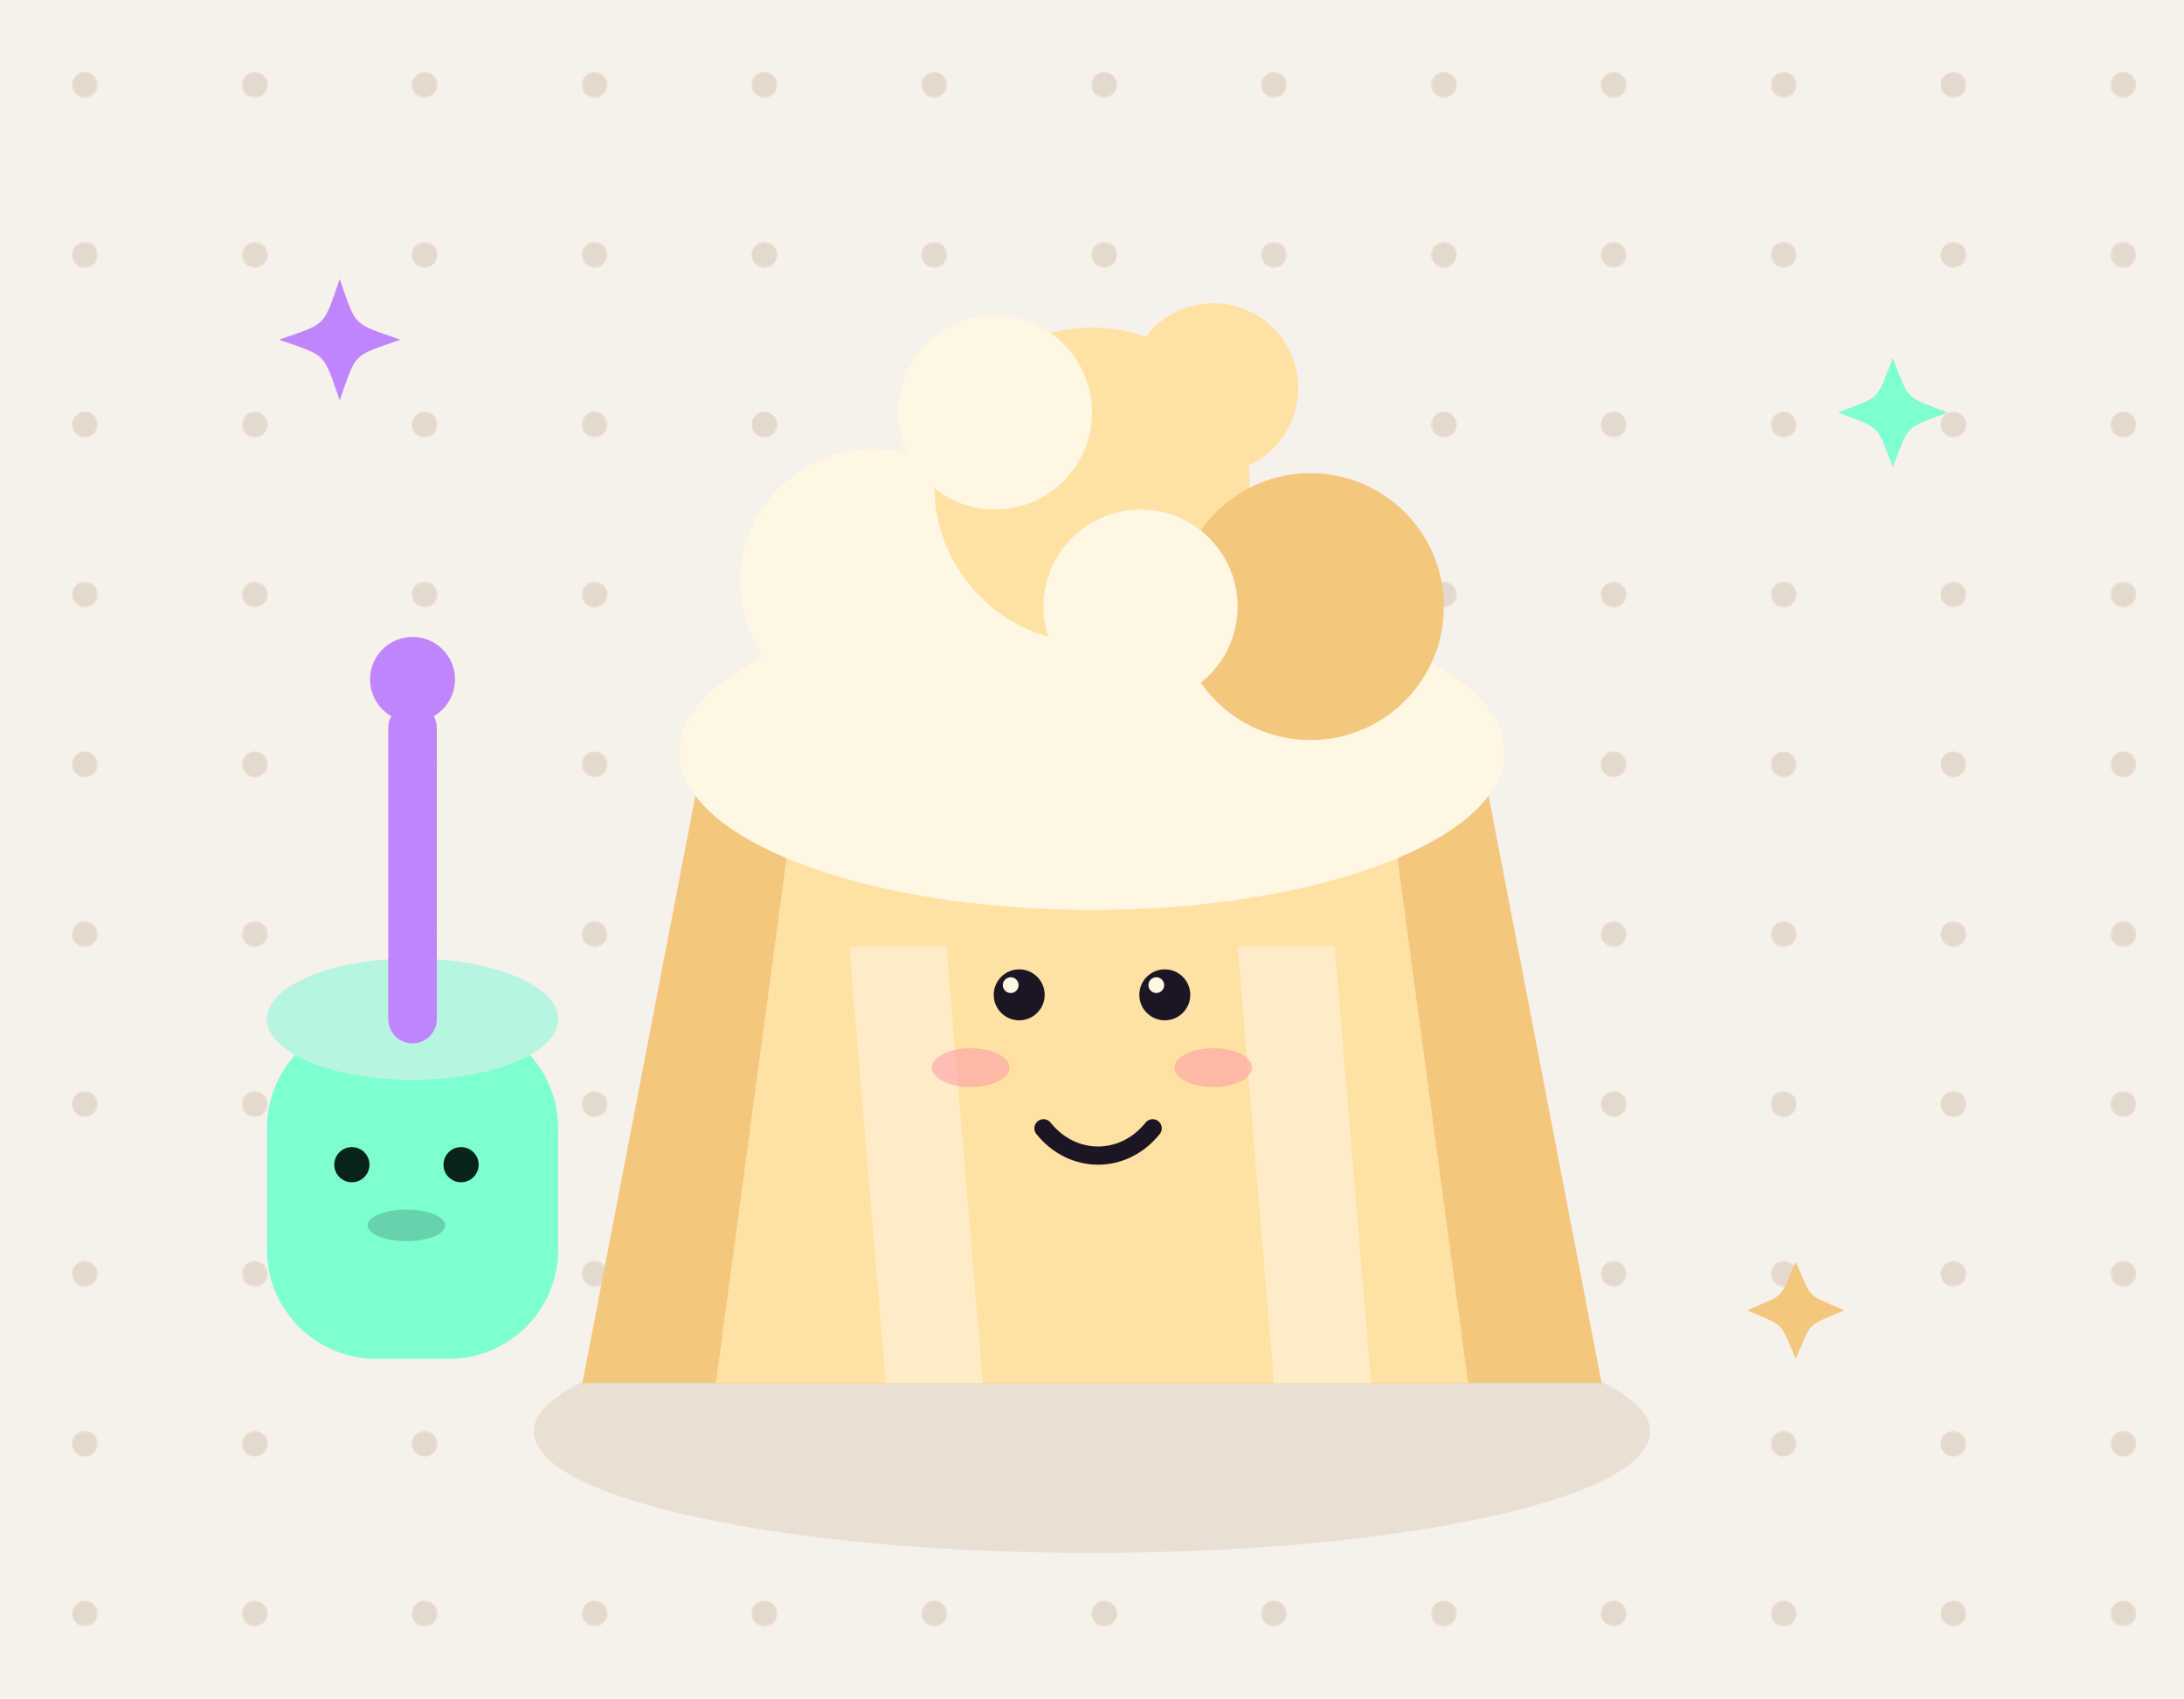
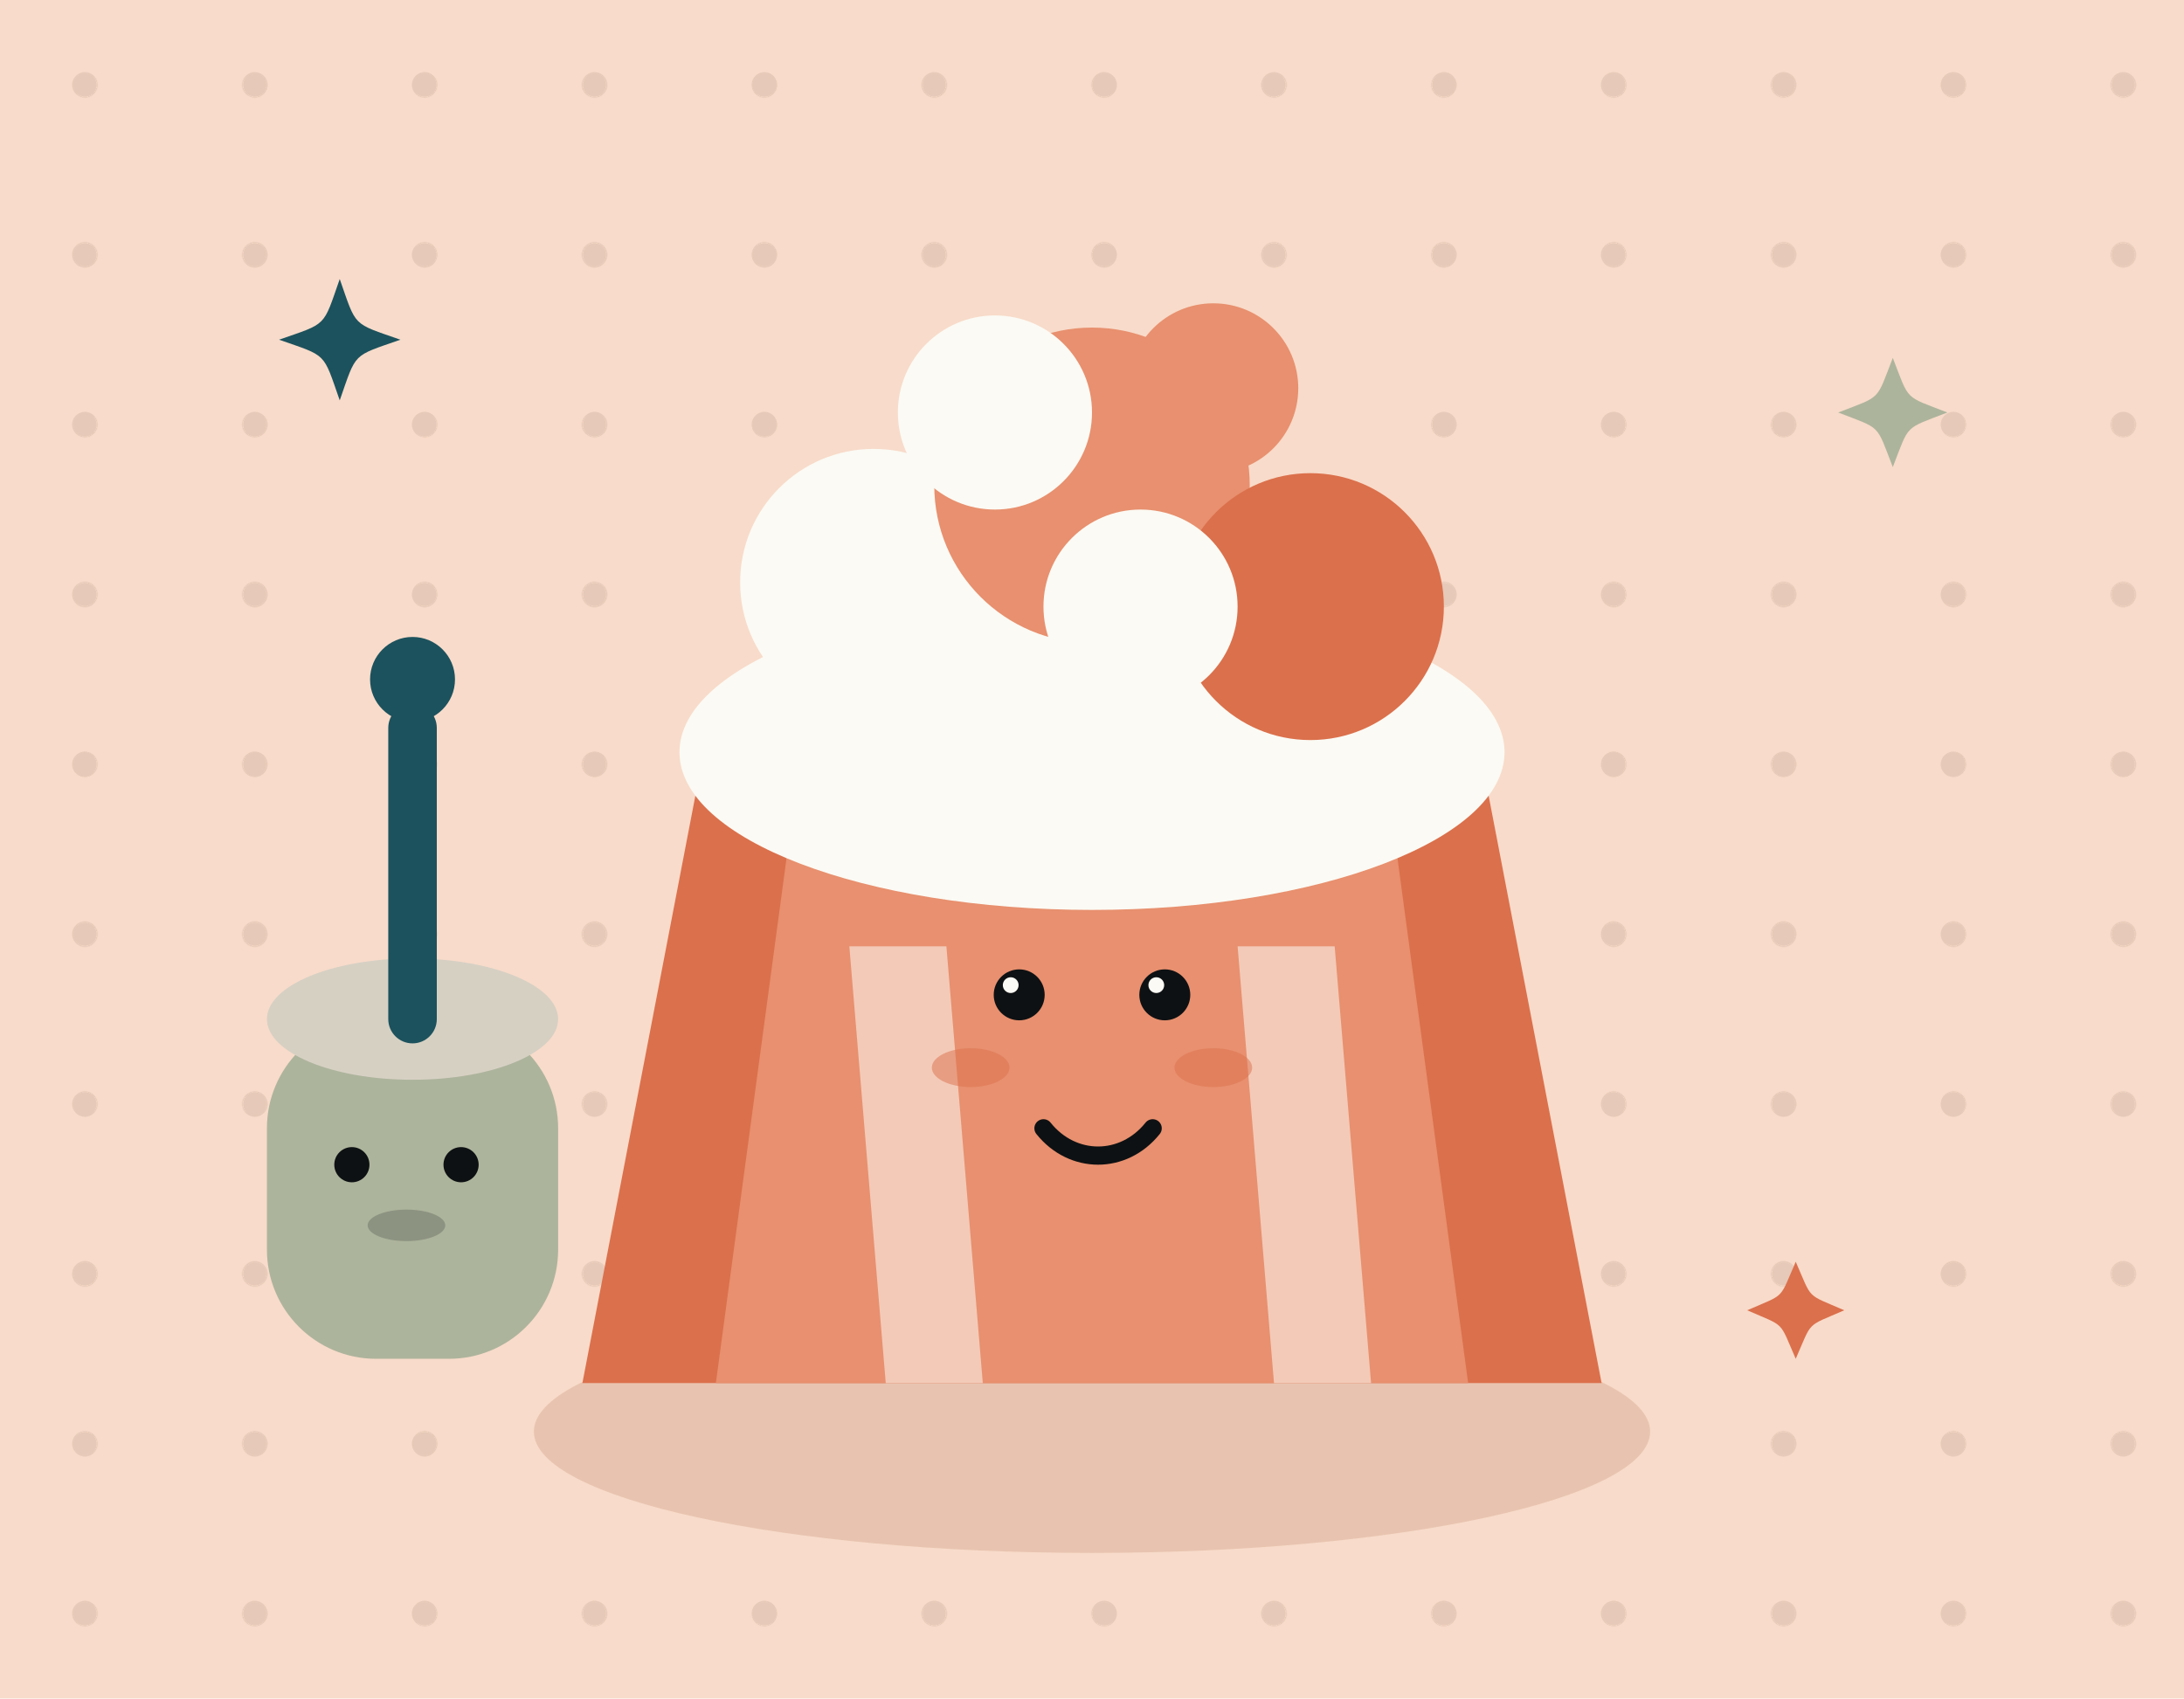
<svg xmlns="http://www.w3.org/2000/svg" viewBox="0 0 180 140" role="img" aria-labelledby="popcorn-title">
  <defs>
    <pattern id="cx-dots-popcorn" width="14" height="14" patternUnits="userSpaceOnUse">
-       <circle cx="7" cy="7" r="1.05" fill="#e4d9cc" />
+       <circle cx="7" cy="7" r="1.05" fill="#e6c9b8" />
    </pattern>
    <style>
      .sparkle {
        transform-box: fill-box;
        transform-origin: center;
        animation: sparkle-twinkle 2.6s ease-in-out infinite;
      }
      .kernel-pop {
        transform-box: fill-box;
        transform-origin: 90px 42px;
        animation: kernel-pop 2.2s ease-in-out infinite;
      }
      @keyframes sparkle-twinkle {
        0%, 100% { opacity: 0.4; transform: scale(0.86); }
        50% { opacity: 1; transform: scale(1.12); }
      }
      @keyframes kernel-pop {
        0%, 100% { transform: translateY(0); }
        50% { transform: translateY(-2px); }
      }
      @media (prefers-reduced-motion: reduce) {
        .sparkle, .kernel-pop { animation: none; transform: none; }
      }
    </style>
  </defs>
-   <rect width="180" height="140" fill="#f6f1ea" />
+   <rect width="180" height="140" fill="#f8dbca" />
  <rect width="180" height="140" fill="url(#cx-dots-popcorn)" />
  <g transform="translate(28 28)">
-     <path class="sparkle" fill="#c084fc" d="M0 -5 C1.4 -1 1 -1.4 5 0 C1 1.4 1.4 1 0 5 C-1.4 1 -1 1.4 -5 0 C-1 -1.4 -1.4 -1 0 -5Z" />
+     <path class="sparkle" fill="#1c525d" d="M0 -5 C1.4 -1 1 -1.4 5 0 C1 1.4 1.4 1 0 5 C-1.4 1 -1 1.4 -5 0 C-1 -1.4 -1.4 -1 0 -5Z" />
  </g>
  <g transform="translate(156 34)">
-     <path class="sparkle" fill="#7dffd0" d="M0 -4.5 C1.4 -0.9 0.9 -1.4 4.5 0 C0.9 1.4 1.4 0.9 0 4.5 C-1.4 0.9 -0.9 1.4 -4.5 0 C-0.9 -1.4 -1.4 -0.9 0 -4.5Z" />
+     <path class="sparkle" fill="#adb49c" d="M0 -4.5 C1.4 -0.9 0.9 -1.4 4.5 0 C0.9 1.4 1.4 0.9 0 4.5 C-1.4 0.9 -0.9 1.4 -4.5 0 C-0.9 -1.4 -1.4 -0.9 0 -4.5Z" />
  </g>
  <g transform="translate(148 108)">
-     <path class="sparkle" fill="#f3c77e" d="M0 -4 C1.4 -0.8 0.8 -1.4 4 0 C0.8 1.4 1.4 0.8 0 4 C-1.4 0.8 -0.8 1.4 -4 0 C-0.8 -1.4 -1.4 -0.8 0 -4Z" />
+     <path class="sparkle" fill="#db704c" d="M0 -4 C1.4 -0.8 0.8 -1.4 4 0 C0.8 1.4 1.4 0.8 0 4 C-1.4 0.8 -0.8 1.4 -4 0 C-0.8 -1.4 -1.4 -0.8 0 -4Z" />
  </g>
-   <ellipse cx="90" cy="118" rx="46" ry="10" fill="#eadfd3" />
-   <path d="M58 62h64l10 52H48Z" fill="#f3c77e" />
-   <path d="M66 62h48l7 52H59Z" fill="#ffe1a3" />
-   <path d="M70 78h8l3 36h-8Z" fill="#fff6e4" opacity="0.55" />
-   <path d="M102 78h8l3 36h-8Z" fill="#fff6e4" opacity="0.55" />
-   <ellipse cx="90" cy="62" rx="34" ry="13" fill="#fff6e4" />
+   <ellipse cx="90" cy="118" rx="46" ry="10" fill="#e8c4b0" />
+   <path d="M58 62h64l10 52H48Z" fill="#db704c" />
+   <path d="M66 62h48l7 52H59Z" fill="#e8906f" />
+   <path d="M70 78h8l3 36h-8Z" fill="#fbfaf4" opacity="0.55" />
+   <path d="M102 78h8l3 36h-8Z" fill="#fbfaf4" opacity="0.55" />
+   <ellipse cx="90" cy="62" rx="34" ry="13" fill="#fbfaf4" />
  <g class="kernel-pop">
-     <circle cx="72" cy="48" r="11" fill="#fff6e4" />
-     <circle cx="90" cy="40" r="13" fill="#ffe1a3" />
-     <circle cx="108" cy="50" r="11" fill="#f3c77e" />
-     <circle cx="82" cy="34" r="8" fill="#fff6e4" />
-     <circle cx="100" cy="32" r="7" fill="#ffe1a3" />
-     <circle cx="94" cy="50" r="8" fill="#fff6e4" />
+     <circle cx="72" cy="48" r="11" fill="#fbfaf4" />
+     <circle cx="90" cy="40" r="13" fill="#e8906f" />
+     <circle cx="108" cy="50" r="11" fill="#db704c" />
+     <circle cx="82" cy="34" r="8" fill="#fbfaf4" />
+     <circle cx="100" cy="32" r="7" fill="#e8906f" />
+     <circle cx="94" cy="50" r="8" fill="#fbfaf4" />
  </g>
-   <circle cx="84" cy="82" r="2.1" fill="#1c1524" />
-   <circle cx="96" cy="82" r="2.1" fill="#1c1524" />
-   <circle cx="83.3" cy="81.2" r="0.65" fill="#fff6e4" />
-   <circle cx="95.3" cy="81.2" r="0.65" fill="#fff6e4" />
-   <ellipse cx="80" cy="88" rx="3.2" ry="1.6" fill="#ff8fa3" opacity="0.5" />
-   <ellipse cx="100" cy="88" rx="3.2" ry="1.6" fill="#ff8fa3" opacity="0.5" />
-   <path d="M86 93c2.4 3 6.6 3 9 0" fill="none" stroke="#1c1524" stroke-width="1.5" stroke-linecap="round" />
-   <rect x="22" y="84" width="24" height="28" rx="9" fill="#7dffd0" />
-   <ellipse cx="34" cy="84" rx="12" ry="5" fill="#b8f5e0" />
-   <rect x="32" y="58" width="4" height="28" rx="2" fill="#c084fc" />
-   <circle cx="34" cy="56" r="3.5" fill="#c084fc" />
-   <circle cx="29" cy="96" r="1.45" fill="#08221c" />
-   <circle cx="38" cy="96" r="1.45" fill="#08221c" />
-   <ellipse cx="33.5" cy="101" rx="3.2" ry="1.3" fill="#08221c" opacity="0.2" />
+   <circle cx="84" cy="82" r="2.1" fill="#0e1113" />
+   <circle cx="96" cy="82" r="2.1" fill="#0e1113" />
+   <circle cx="83.3" cy="81.2" r="0.65" fill="#fbfaf4" />
+   <circle cx="95.3" cy="81.2" r="0.65" fill="#fbfaf4" />
+   <ellipse cx="80" cy="88" rx="3.2" ry="1.6" fill="#db704c" opacity="0.5" />
+   <ellipse cx="100" cy="88" rx="3.2" ry="1.6" fill="#db704c" opacity="0.5" />
+   <path d="M86 93c2.4 3 6.6 3 9 0" fill="none" stroke="#0e1113" stroke-width="1.5" stroke-linecap="round" />
+   <rect x="22" y="84" width="24" height="28" rx="9" fill="#adb49c" />
+   <ellipse cx="34" cy="84" rx="12" ry="5" fill="#d6d0c3" />
+   <rect x="32" y="58" width="4" height="28" rx="2" fill="#1c525d" />
+   <circle cx="34" cy="56" r="3.5" fill="#1c525d" />
+   <circle cx="29" cy="96" r="1.45" fill="#0e1113" />
+   <circle cx="38" cy="96" r="1.45" fill="#0e1113" />
+   <ellipse cx="33.5" cy="101" rx="3.2" ry="1.3" fill="#0e1113" opacity="0.2" />
</svg>
